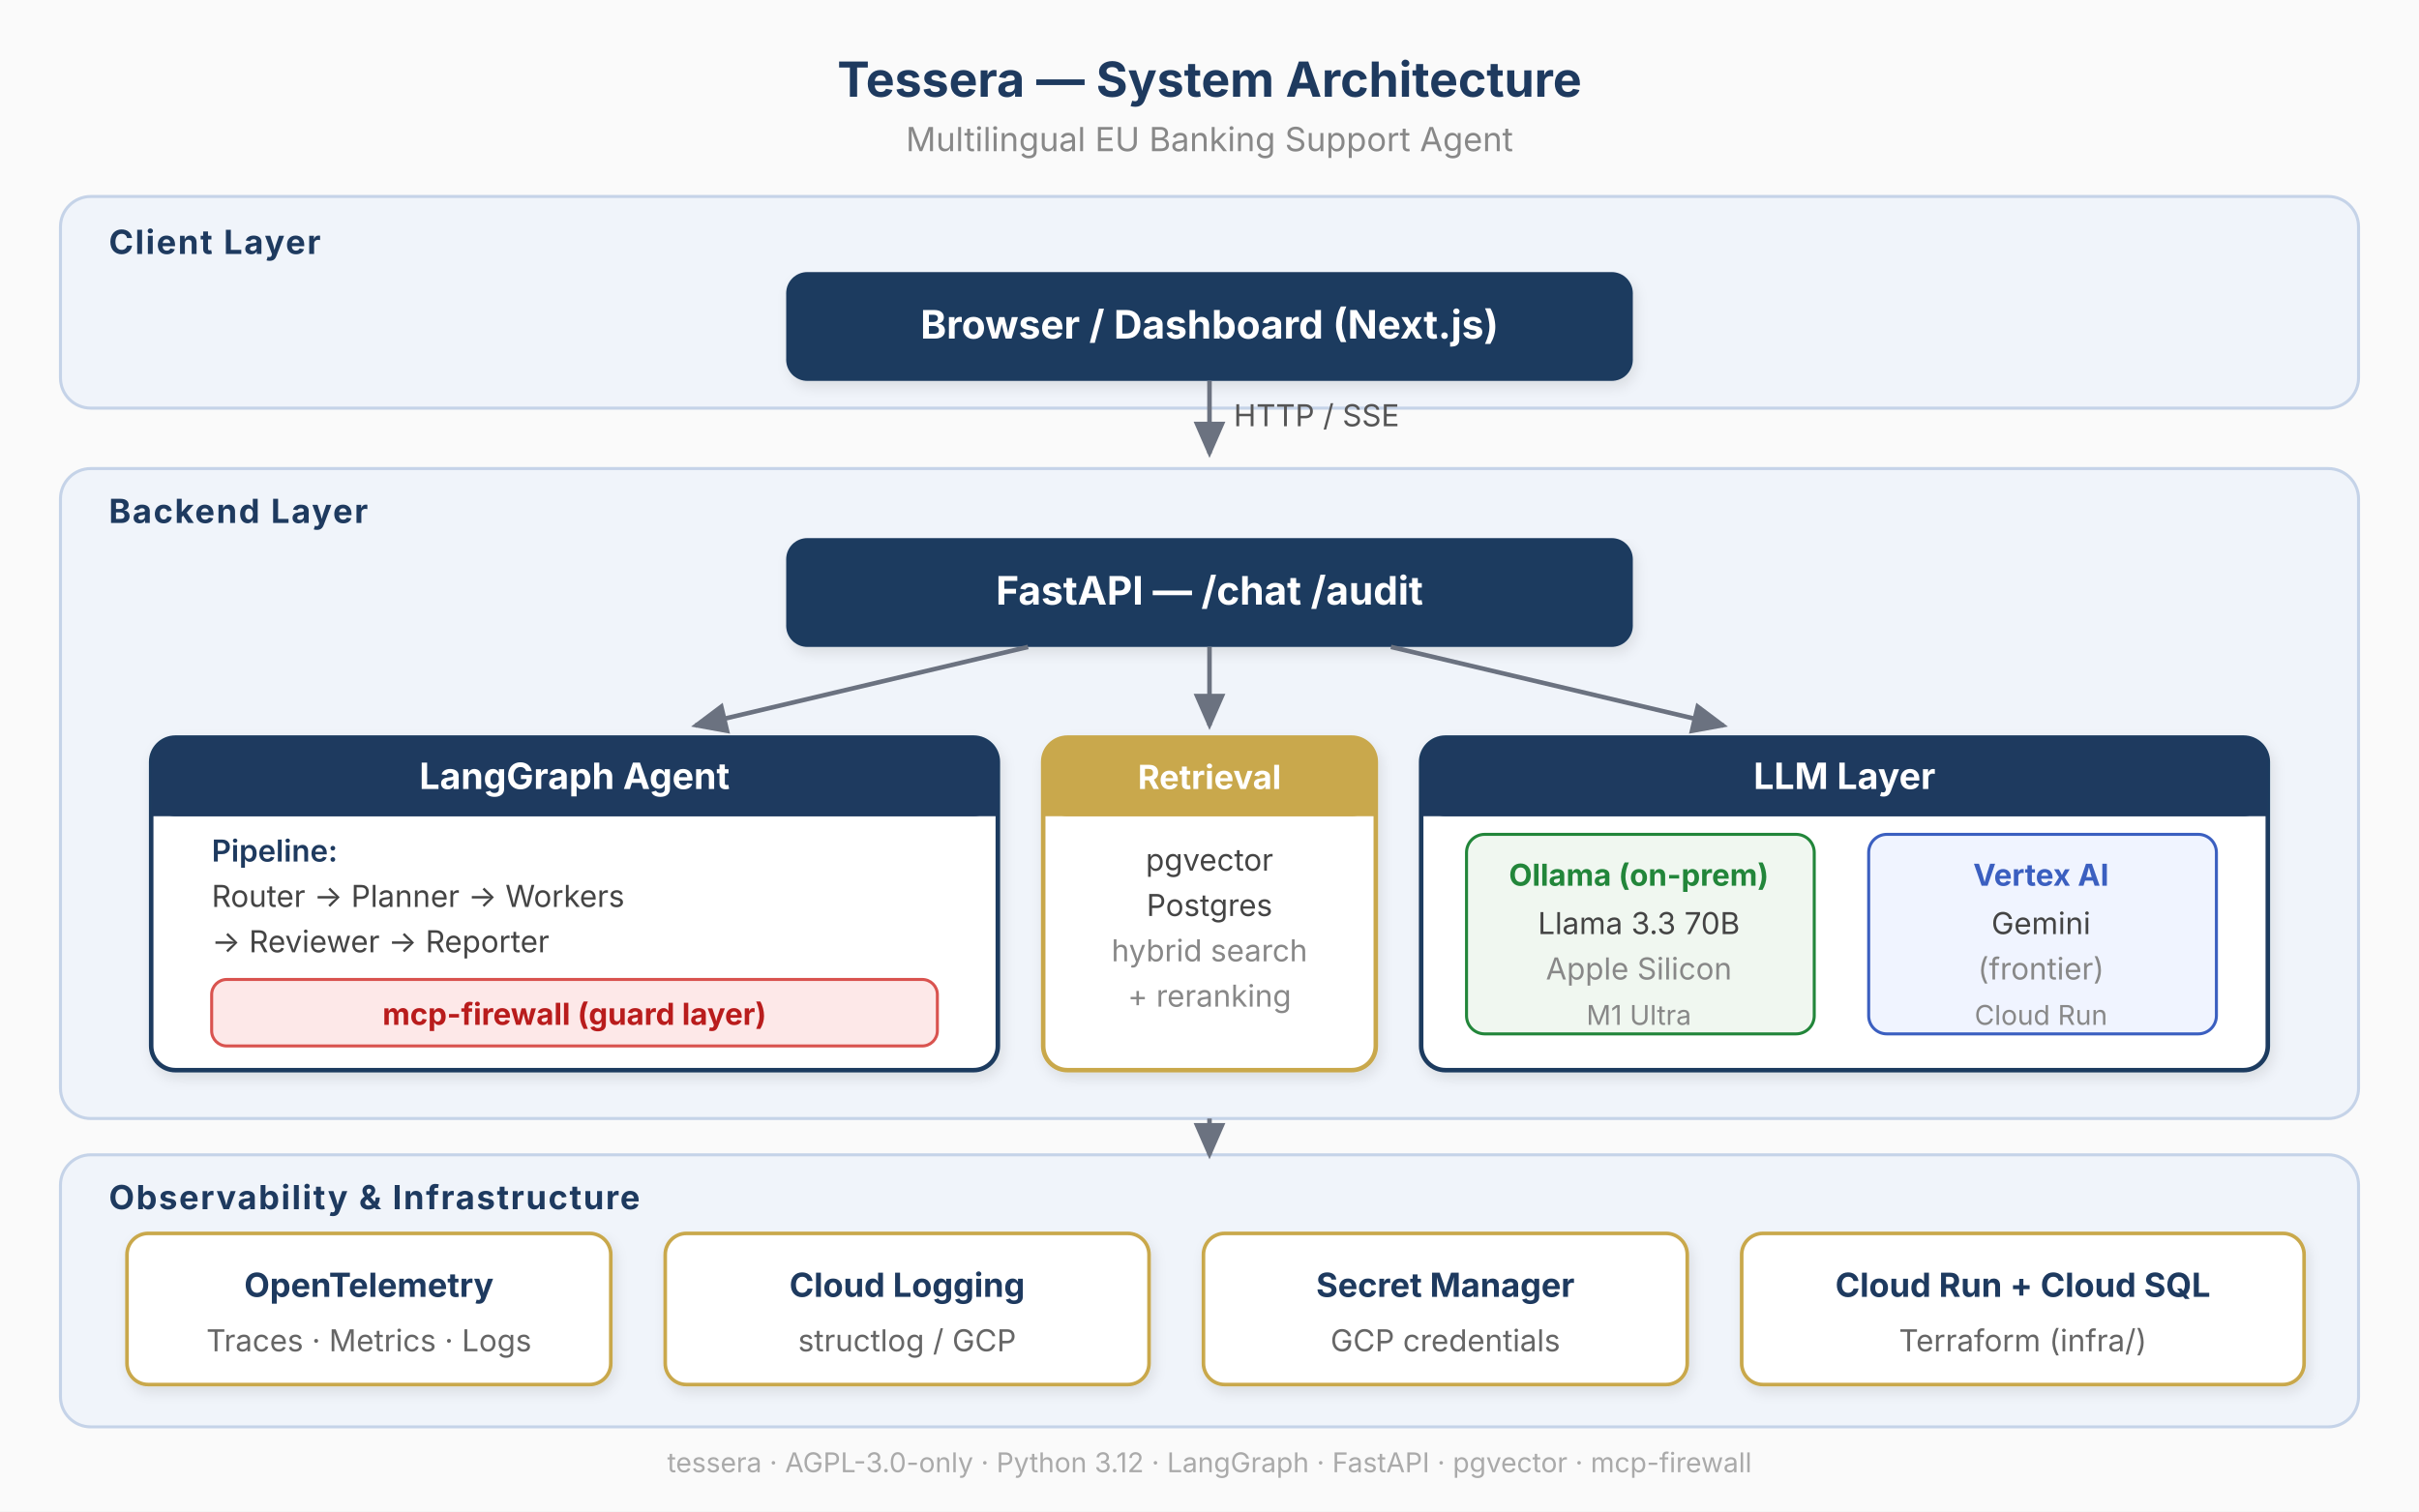
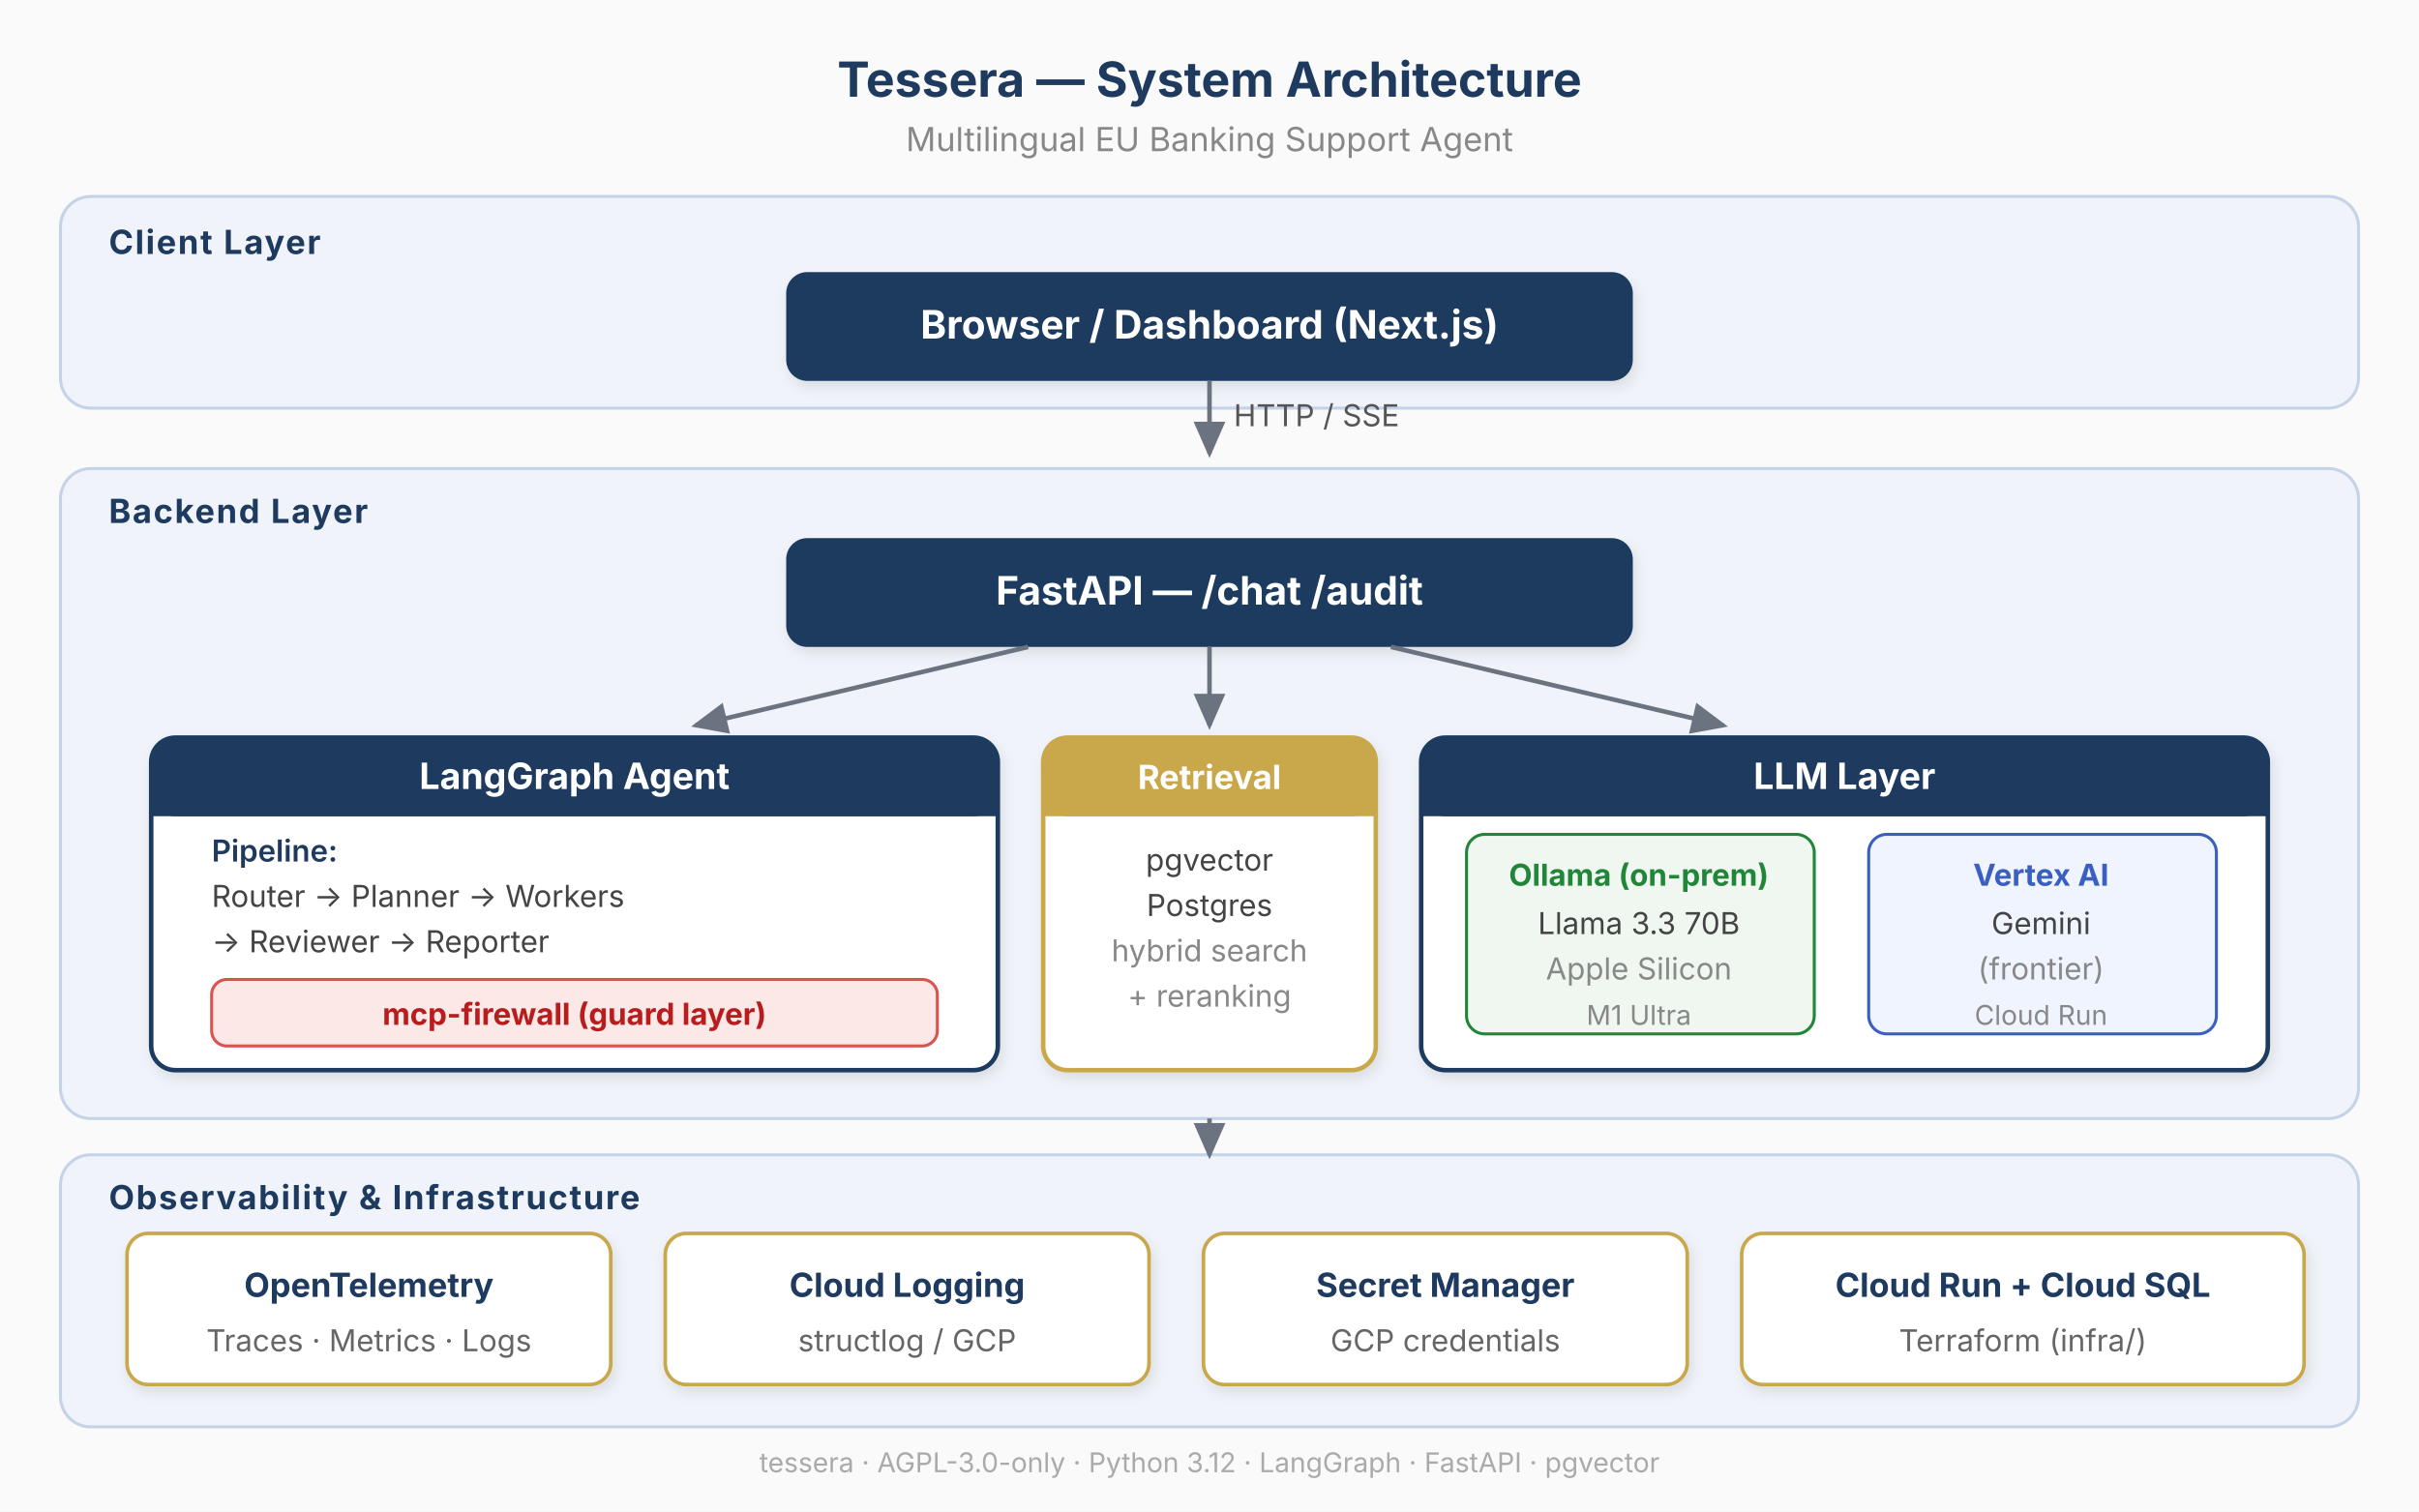
<svg xmlns="http://www.w3.org/2000/svg" width="800" height="500" viewBox="0 0 800 500">
  <defs>
    <style>
      text { font-family: -apple-system, BlinkMacSystemFont, "Segoe UI", sans-serif; }
      .layer-label { font-size: 11px; font-weight: 700; fill: #1e3a5f; letter-spacing: 0.05em; text-transform: uppercase; }
      .box-title { font-size: 13px; font-weight: 700; }
      .box-sub   { font-size: 11px; fill: #555; }
      .arrow-label { font-size: 10px; fill: #555; }
    </style>
    <marker id="arrow" markerWidth="8" markerHeight="8" refX="7" refY="3.5" orient="auto">
      <path d="M0,0 L8,3.5 L0,7 Z" fill="#6b7280" />
    </marker>
    <marker id="arrow-blue" markerWidth="8" markerHeight="8" refX="7" refY="3.5" orient="auto">
      <path d="M0,0 L8,3.5 L0,7 Z" fill="#1e3a5f" />
    </marker>
    <filter id="shadow" x="-5%" y="-5%" width="110%" height="120%">
      <feDropShadow dx="1" dy="2" stdDeviation="2" flood-color="#00000018" />
    </filter>
  </defs>
  <rect width="800" height="500" fill="#fafafa" />
  <text x="400" y="32" text-anchor="middle" font-size="16" font-weight="700" fill="#1e3a5f" font-family="-apple-system, BlinkMacSystemFont, 'Segoe UI', sans-serif">
    Tessera — System Architecture
  </text>
  <text x="400" y="50" text-anchor="middle" font-size="11" fill="#888" font-family="-apple-system, BlinkMacSystemFont, 'Segoe UI', sans-serif">
    Multilingual EU Banking Support Agent
  </text>
  <rect x="20" y="65" width="760" height="70" rx="10" fill="#f0f4fa" stroke="#c5d3e8" stroke-width="1" />
  <text x="36" y="84" class="layer-label" font-family="-apple-system, BlinkMacSystemFont, 'Segoe UI', sans-serif">Client Layer</text>
  <rect x="260" y="90" width="280" height="36" rx="7" fill="#1e3a5f" filter="url(#shadow)" />
  <text x="400" y="112" text-anchor="middle" font-size="13" font-weight="700" fill="#fff" font-family="-apple-system, BlinkMacSystemFont, 'Segoe UI', sans-serif">
    Browser / Dashboard (Next.js)
  </text>
  <line x1="400" y1="126" x2="400" y2="150" stroke="#6b7280" stroke-width="1.5" marker-end="url(#arrow)" />
  <text x="408" y="141" class="arrow-label" font-family="-apple-system, BlinkMacSystemFont, 'Segoe UI', sans-serif">HTTP / SSE</text>
  <rect x="20" y="155" width="760" height="215" rx="10" fill="#f0f4fa" stroke="#c5d3e8" stroke-width="1" />
  <text x="36" y="173" class="layer-label" font-family="-apple-system, BlinkMacSystemFont, 'Segoe UI', sans-serif">Backend Layer</text>
  <rect x="260" y="178" width="280" height="36" rx="7" fill="#1e3a5f" filter="url(#shadow)" />
  <text x="400" y="200" text-anchor="middle" font-size="13" font-weight="700" fill="#fff" font-family="-apple-system, BlinkMacSystemFont, 'Segoe UI', sans-serif">
    FastAPI — /chat  /audit
  </text>
  <line x1="340" y1="214" x2="230" y2="240" stroke="#6b7280" stroke-width="1.5" marker-end="url(#arrow)" />
  <line x1="400" y1="214" x2="400" y2="240" stroke="#6b7280" stroke-width="1.5" marker-end="url(#arrow)" />
  <line x1="460" y1="214" x2="570" y2="240" stroke="#6b7280" stroke-width="1.5" marker-end="url(#arrow)" />
  <rect x="50" y="244" width="280" height="110" rx="8" fill="#fff" stroke="#1e3a5f" stroke-width="1.5" filter="url(#shadow)" />
  <rect x="50" y="244" width="280" height="26" rx="8" fill="#1e3a5f" />
  <rect x="50" y="258" width="280" height="12" fill="#1e3a5f" />
  <text x="190" y="261" text-anchor="middle" font-size="12" font-weight="700" fill="#fff" font-family="-apple-system, BlinkMacSystemFont, 'Segoe UI', sans-serif">
    LangGraph Agent
  </text>
  <text x="70" y="285" font-size="10" fill="#1e3a5f" font-weight="600" font-family="-apple-system, BlinkMacSystemFont, 'Segoe UI', sans-serif">Pipeline:</text>
  <text x="70" y="300" font-size="10" fill="#444" font-family="-apple-system, BlinkMacSystemFont, 'Segoe UI', sans-serif">Router → Planner → Workers</text>
  <text x="70" y="315" font-size="10" fill="#444" font-family="-apple-system, BlinkMacSystemFont, 'Segoe UI', sans-serif">→ Reviewer → Reporter</text>
  <rect x="70" y="324" width="240" height="22" rx="5" fill="#fde8e8" stroke="#d9534f" stroke-width="1" />
  <text x="190" y="339" text-anchor="middle" font-size="10" font-weight="700" fill="#b91c1c" font-family="-apple-system, BlinkMacSystemFont, 'Segoe UI', sans-serif">
    mcp-firewall  (guard layer)
  </text>
  <rect x="345" y="244" width="110" height="110" rx="8" fill="#fff" stroke="#c9a84c" stroke-width="1.5" filter="url(#shadow)" />
  <rect x="345" y="244" width="110" height="26" rx="8" fill="#c9a84c" />
  <rect x="345" y="258" width="110" height="12" fill="#c9a84c" />
  <text x="400" y="261" text-anchor="middle" font-size="11" font-weight="700" fill="#fff" font-family="-apple-system, BlinkMacSystemFont, 'Segoe UI', sans-serif">
    Retrieval
  </text>
  <text x="400" y="288" text-anchor="middle" font-size="10" fill="#444" font-family="-apple-system, BlinkMacSystemFont, 'Segoe UI', sans-serif">pgvector</text>
  <text x="400" y="303" text-anchor="middle" font-size="10" fill="#444" font-family="-apple-system, BlinkMacSystemFont, 'Segoe UI', sans-serif">Postgres</text>
  <text x="400" y="318" text-anchor="middle" font-size="10" fill="#888" font-family="-apple-system, BlinkMacSystemFont, 'Segoe UI', sans-serif">hybrid search</text>
  <text x="400" y="333" text-anchor="middle" font-size="10" fill="#888" font-family="-apple-system, BlinkMacSystemFont, 'Segoe UI', sans-serif">+ reranking</text>
  <rect x="470" y="244" width="280" height="110" rx="8" fill="#fff" stroke="#1e3a5f" stroke-width="1.5" filter="url(#shadow)" />
  <rect x="470" y="244" width="280" height="26" rx="8" fill="#1e3a5f" />
  <rect x="470" y="258" width="280" height="12" fill="#1e3a5f" />
  <text x="610" y="261" text-anchor="middle" font-size="12" font-weight="700" fill="#fff" font-family="-apple-system, BlinkMacSystemFont, 'Segoe UI', sans-serif">
    LLM Layer
  </text>
  <rect x="485" y="276" width="115" height="66" rx="6" fill="#f0f7f0" stroke="#22863a" stroke-width="1" />
  <text x="542" y="293" text-anchor="middle" font-size="10" font-weight="700" fill="#22863a" font-family="-apple-system, BlinkMacSystemFont, 'Segoe UI', sans-serif">Ollama (on-prem)</text>
  <text x="542" y="309" text-anchor="middle" font-size="10" fill="#444" font-family="-apple-system, BlinkMacSystemFont, 'Segoe UI', sans-serif">Llama 3.3 70B</text>
  <text x="542" y="324" text-anchor="middle" font-size="10" fill="#888" font-family="-apple-system, BlinkMacSystemFont, 'Segoe UI', sans-serif">Apple Silicon</text>
  <text x="542" y="339" text-anchor="middle" font-size="9" fill="#888" font-family="-apple-system, BlinkMacSystemFont, 'Segoe UI', sans-serif">M1 Ultra</text>
  <rect x="618" y="276" width="115" height="66" rx="6" fill="#f0f4ff" stroke="#3b5fc0" stroke-width="1" />
  <text x="675" y="293" text-anchor="middle" font-size="10" font-weight="700" fill="#3b5fc0" font-family="-apple-system, BlinkMacSystemFont, 'Segoe UI', sans-serif">Vertex AI</text>
  <text x="675" y="309" text-anchor="middle" font-size="10" fill="#444" font-family="-apple-system, BlinkMacSystemFont, 'Segoe UI', sans-serif">Gemini</text>
  <text x="675" y="324" text-anchor="middle" font-size="10" fill="#888" font-family="-apple-system, BlinkMacSystemFont, 'Segoe UI', sans-serif">(frontier)</text>
  <text x="675" y="339" text-anchor="middle" font-size="9" fill="#888" font-family="-apple-system, BlinkMacSystemFont, 'Segoe UI', sans-serif">Cloud Run</text>
  <rect x="20" y="382" width="760" height="90" rx="10" fill="#f0f4fa" stroke="#c5d3e8" stroke-width="1" />
  <text x="36" y="400" class="layer-label" font-family="-apple-system, BlinkMacSystemFont, 'Segoe UI', sans-serif">Observability &amp; Infrastructure</text>
  <line x1="400" y1="370" x2="400" y2="382" stroke="#6b7280" stroke-width="1.5" marker-end="url(#arrow)" />
  <rect x="42" y="408" width="160" height="50" rx="7" fill="#fff" stroke="#c9a84c" stroke-width="1.2" filter="url(#shadow)" />
  <text x="122" y="429" text-anchor="middle" font-size="11" font-weight="700" fill="#1e3a5f" font-family="-apple-system, BlinkMacSystemFont, 'Segoe UI', sans-serif">OpenTelemetry</text>
  <text x="122" y="447" text-anchor="middle" font-size="10" fill="#666" font-family="-apple-system, BlinkMacSystemFont, 'Segoe UI', sans-serif">Traces · Metrics · Logs</text>
  <rect x="220" y="408" width="160" height="50" rx="7" fill="#fff" stroke="#c9a84c" stroke-width="1.2" filter="url(#shadow)" />
  <text x="300" y="429" text-anchor="middle" font-size="11" font-weight="700" fill="#1e3a5f" font-family="-apple-system, BlinkMacSystemFont, 'Segoe UI', sans-serif">Cloud Logging</text>
  <text x="300" y="447" text-anchor="middle" font-size="10" fill="#666" font-family="-apple-system, BlinkMacSystemFont, 'Segoe UI', sans-serif">structlog / GCP</text>
  <rect x="398" y="408" width="160" height="50" rx="7" fill="#fff" stroke="#c9a84c" stroke-width="1.2" filter="url(#shadow)" />
  <text x="478" y="429" text-anchor="middle" font-size="11" font-weight="700" fill="#1e3a5f" font-family="-apple-system, BlinkMacSystemFont, 'Segoe UI', sans-serif">Secret Manager</text>
  <text x="478" y="447" text-anchor="middle" font-size="10" fill="#666" font-family="-apple-system, BlinkMacSystemFont, 'Segoe UI', sans-serif">GCP credentials</text>
  <rect x="576" y="408" width="186" height="50" rx="7" fill="#fff" stroke="#c9a84c" stroke-width="1.2" filter="url(#shadow)" />
  <text x="669" y="429" text-anchor="middle" font-size="11" font-weight="700" fill="#1e3a5f" font-family="-apple-system, BlinkMacSystemFont, 'Segoe UI', sans-serif">Cloud Run + Cloud SQL</text>
  <text x="669" y="447" text-anchor="middle" font-size="10" fill="#666" font-family="-apple-system, BlinkMacSystemFont, 'Segoe UI', sans-serif">Terraform (infra/)</text>
  <text x="400" y="487" text-anchor="middle" font-size="9" fill="#aaa" font-family="-apple-system, BlinkMacSystemFont, 'Segoe UI', sans-serif">
-     tessera · AGPL-3.0-only · Python 3.12 · LangGraph · FastAPI · pgvector · mcp-firewall
+     tessera · AGPL-3.0-only · Python 3.12 · LangGraph · FastAPI · pgvector
  </text>
</svg>
